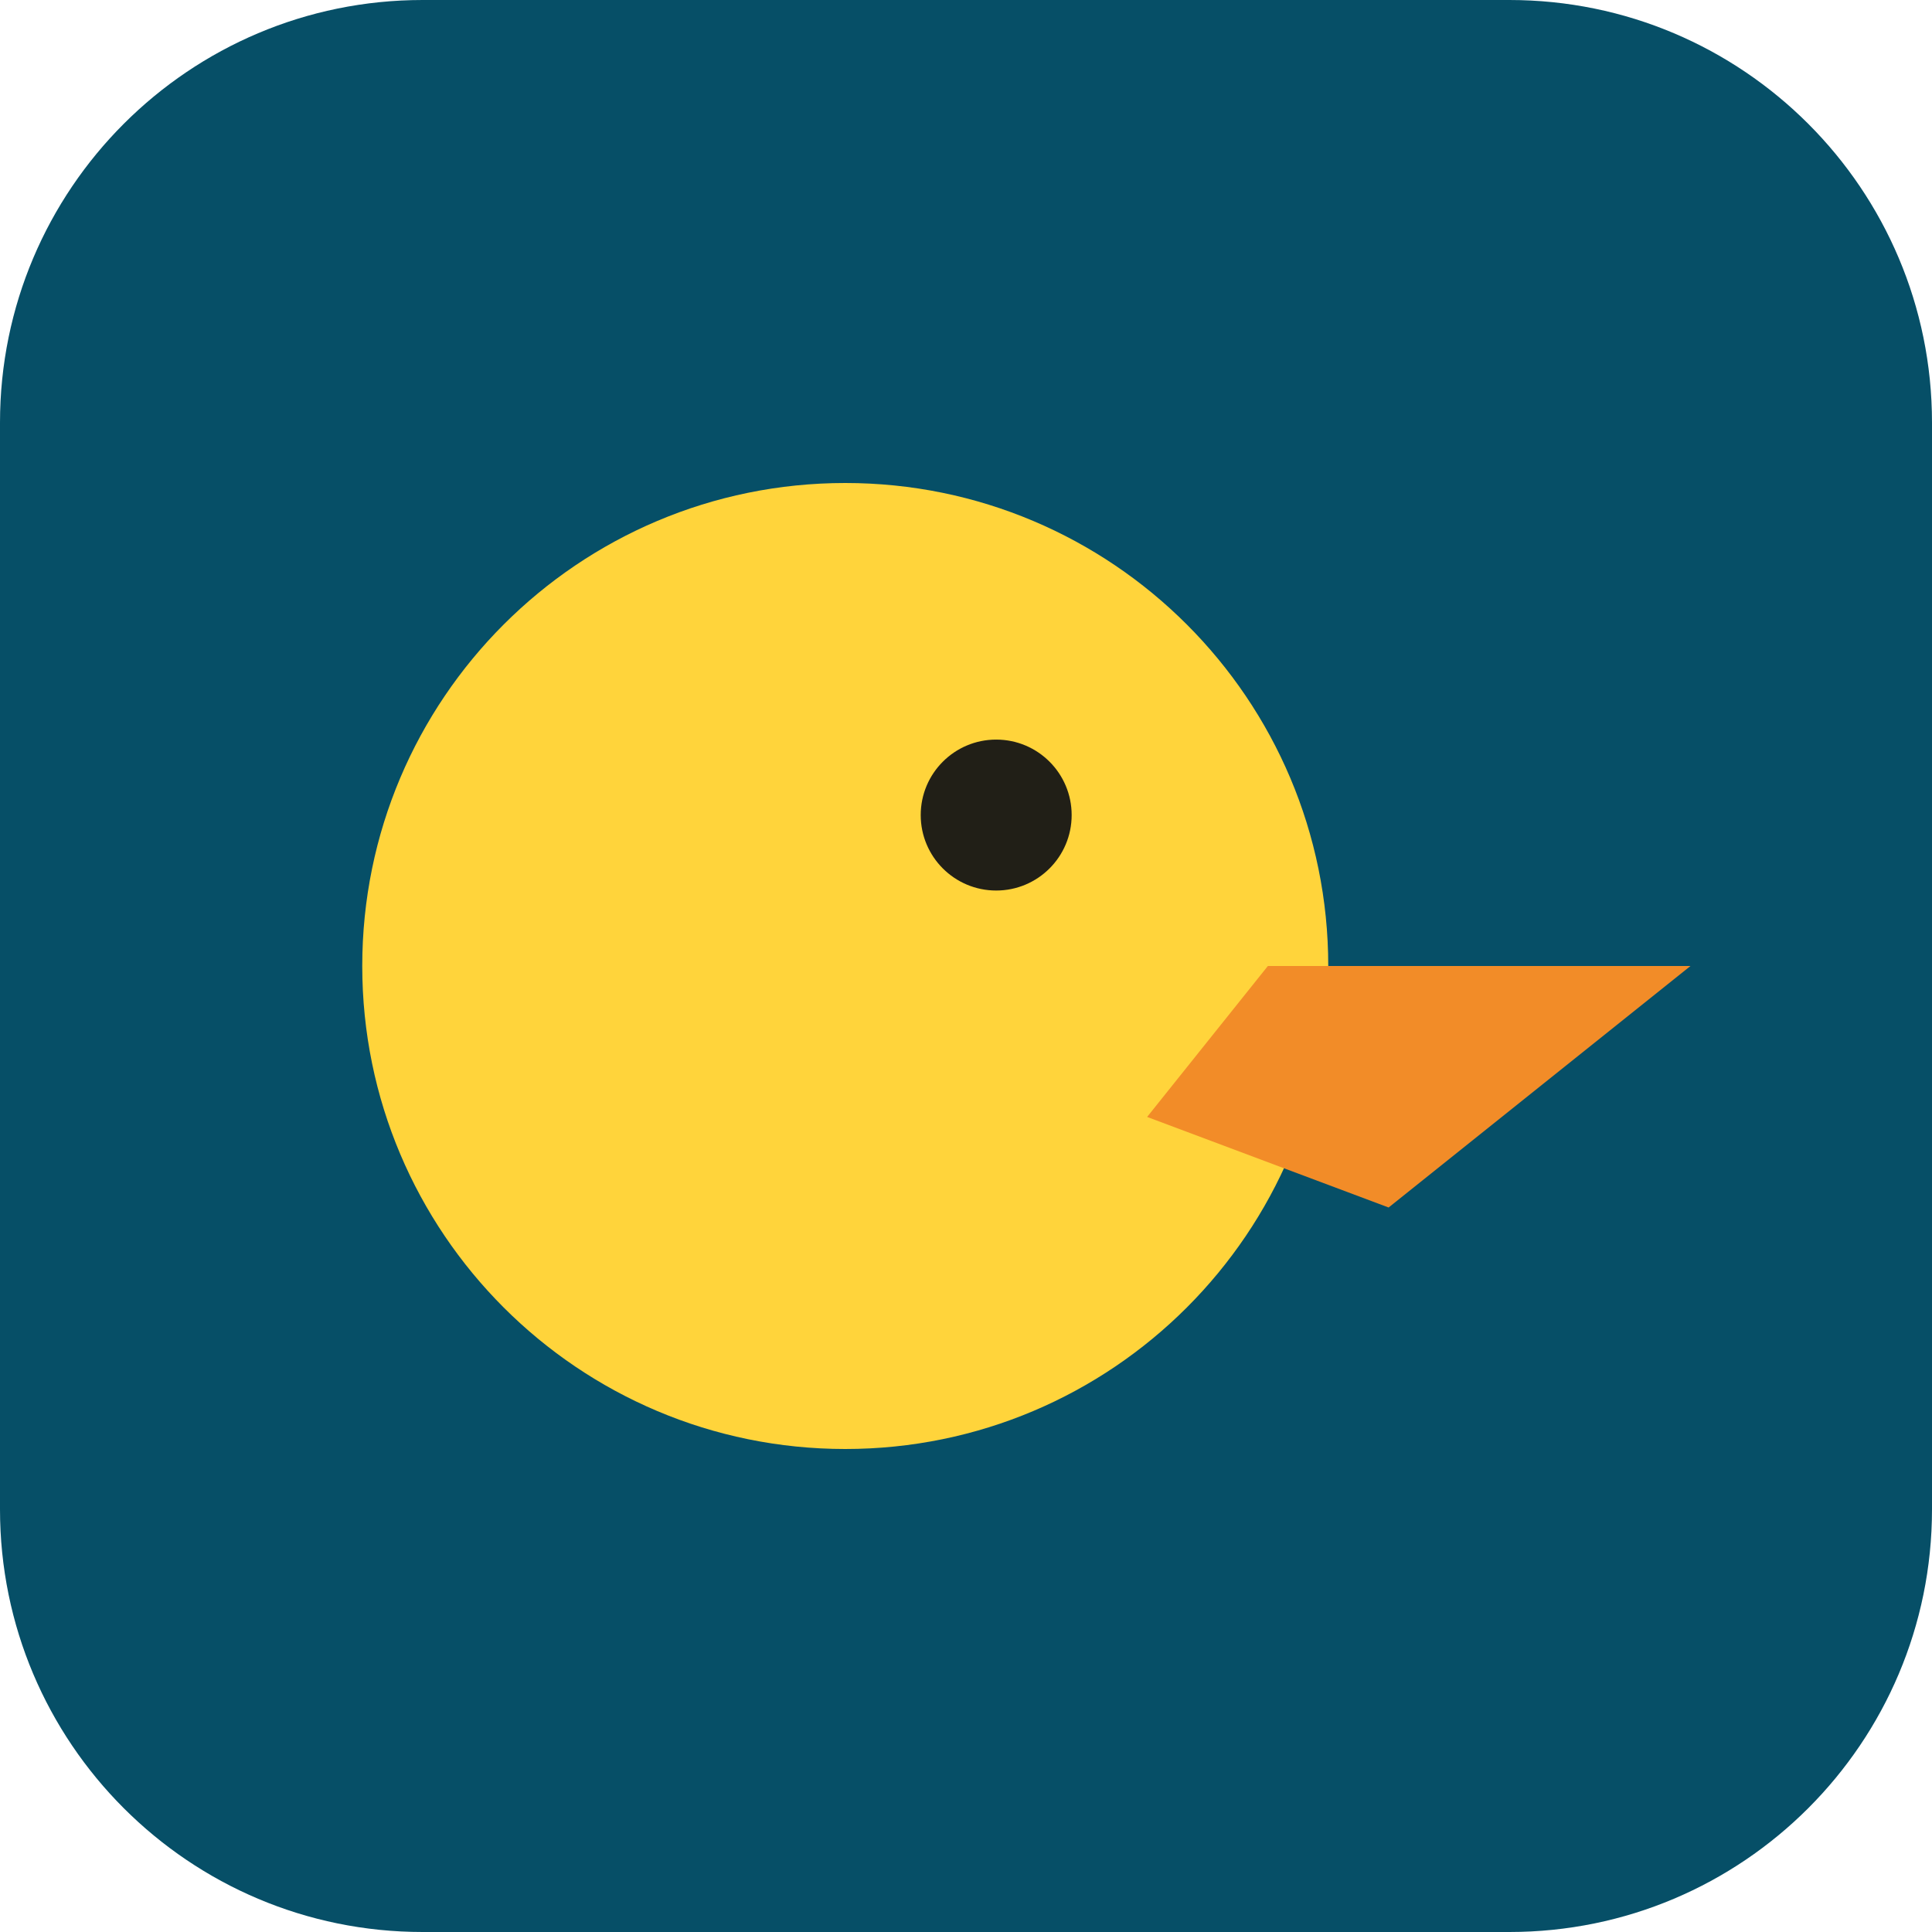
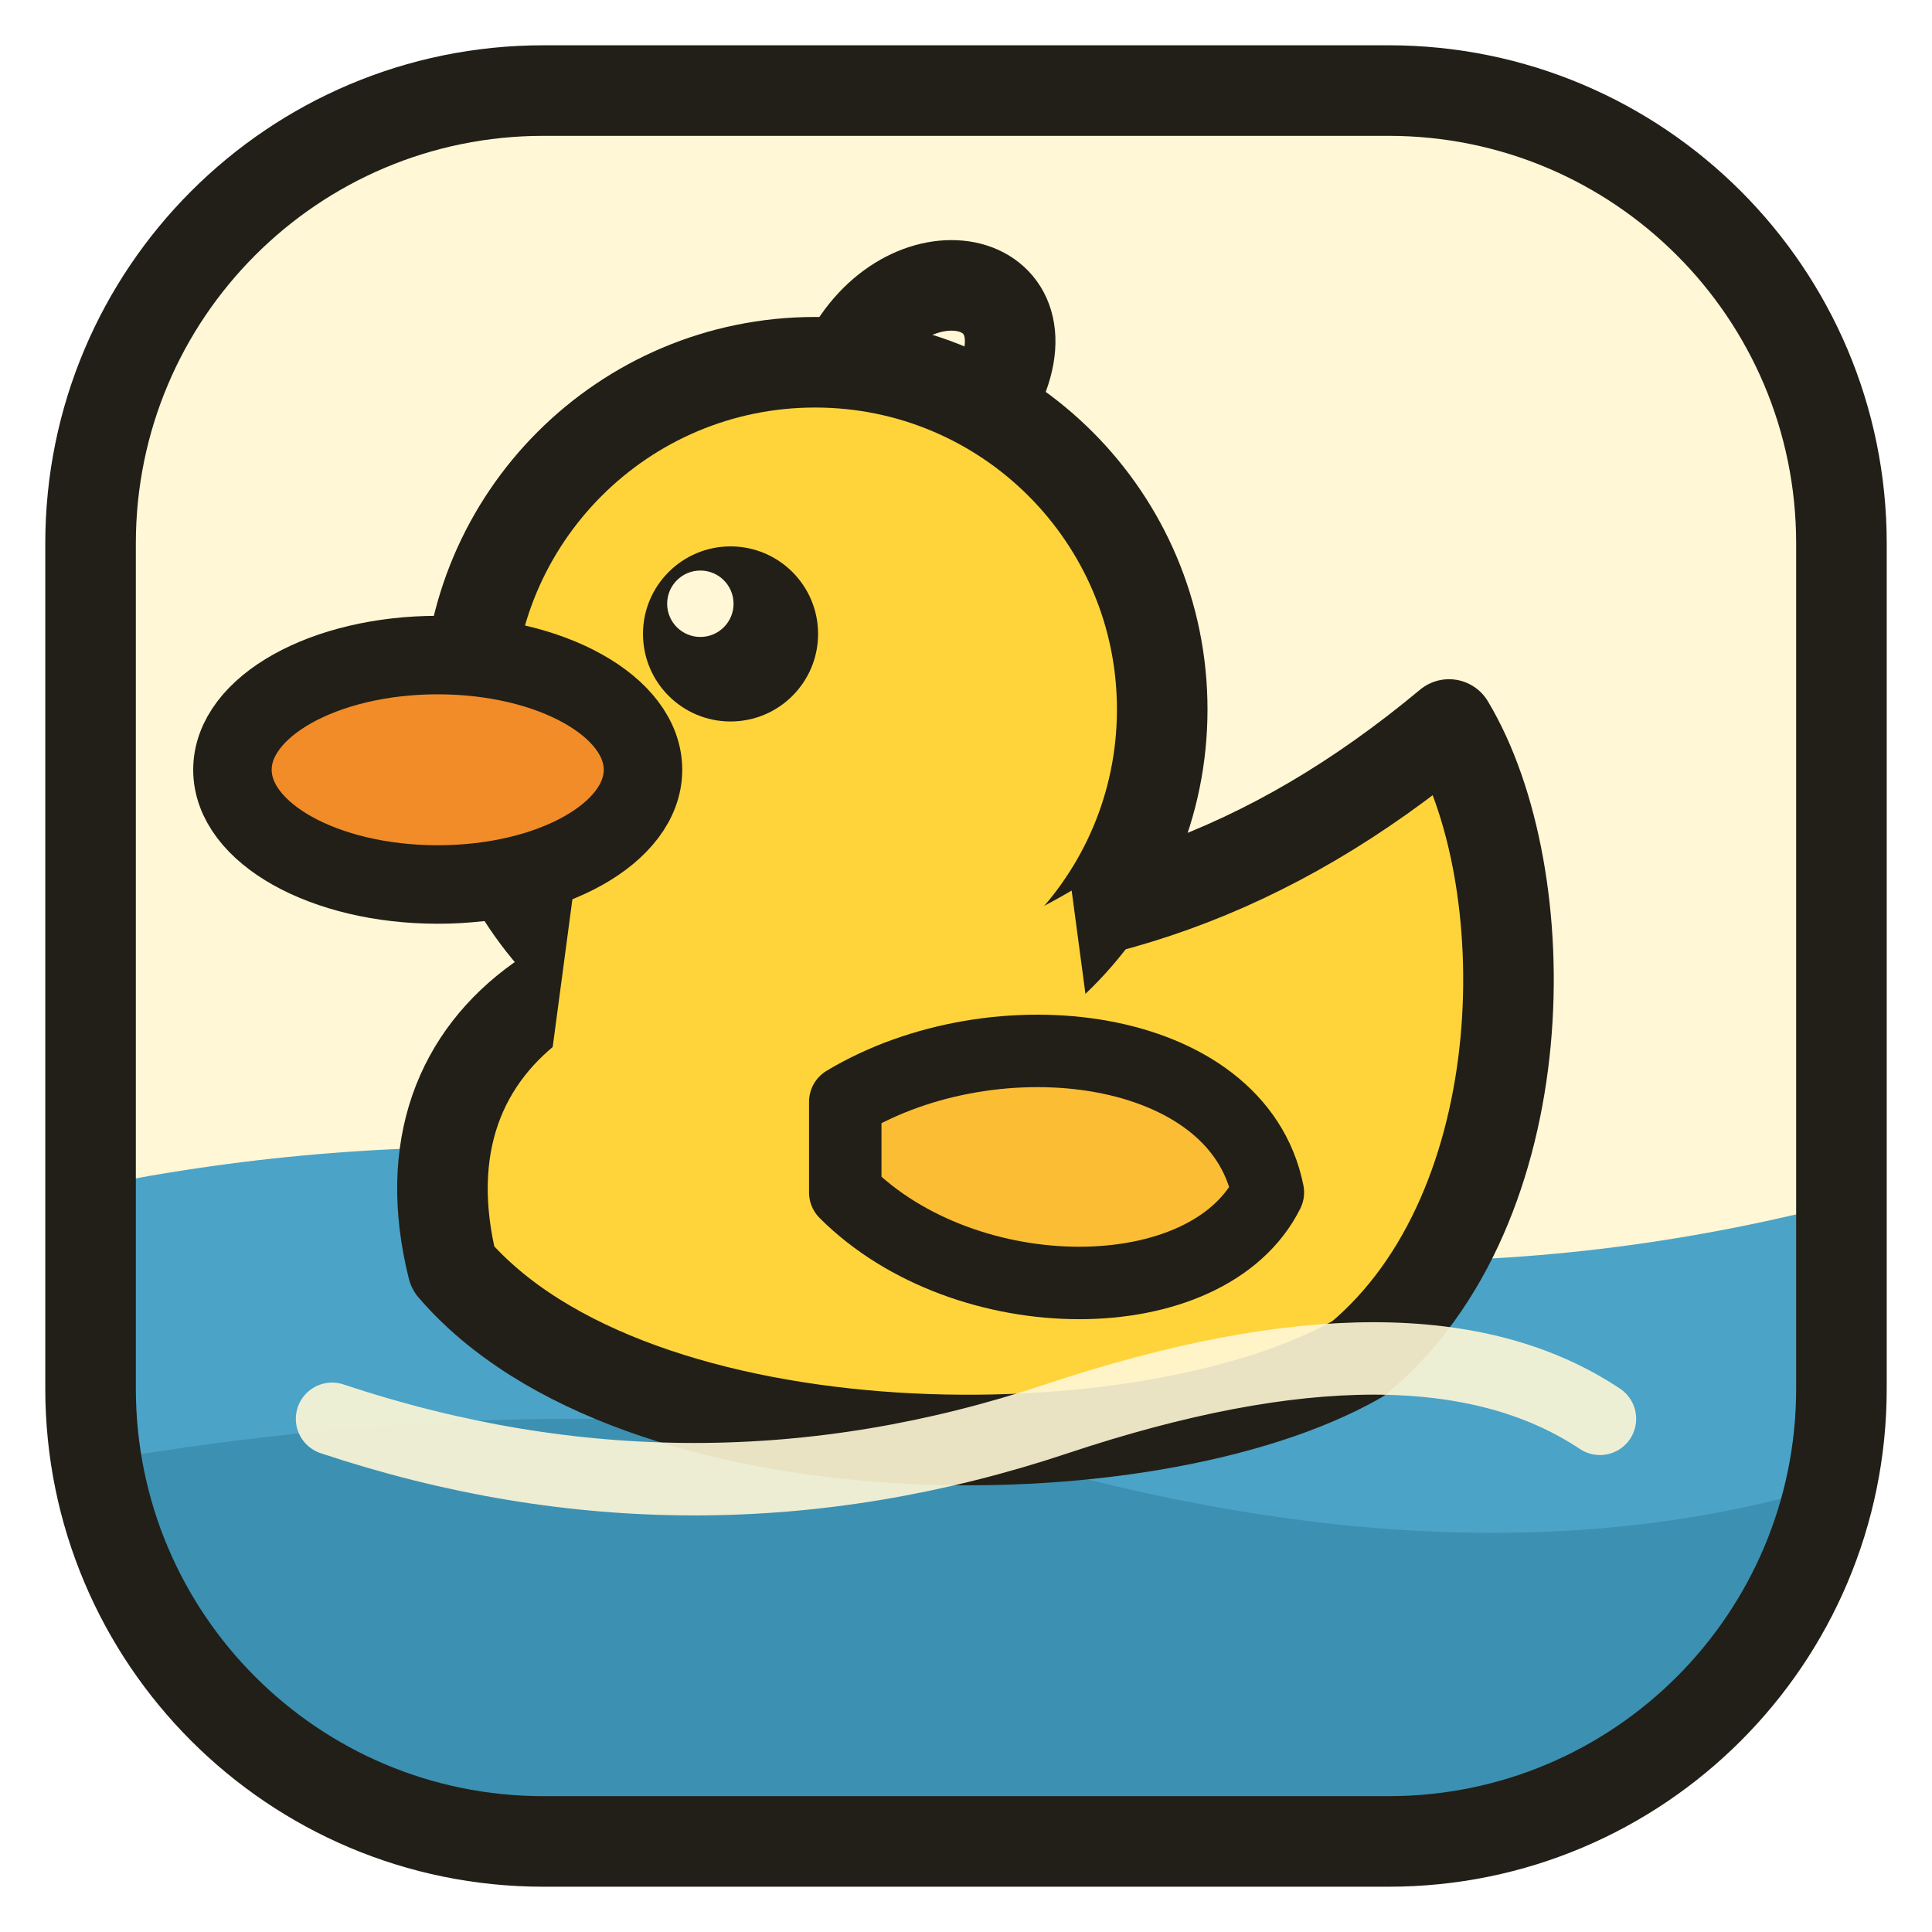
<svg xmlns="http://www.w3.org/2000/svg" viewBox="0 0 64 64">
-   <rect width="64" height="64" rx="14" fill="#064f67" />
-   <circle cx="28" cy="32" r="16" fill="#ffd43b" />
-   <circle cx="33" cy="27" r="2.5" fill="#211f17" />
-   <path d="M42 32h14l-10 8-8-3Z" fill="#f28c28" />
+   <defs>
+     <clipPath id="badge-clip">
+       <rect x="3" y="3" width="58" height="58" rx="15" />
+     </clipPath>
+   </defs>
+   <rect x="3" y="3" width="58" height="58" rx="15" fill="#FFF7D6" />
+   <g clip-path="url(#badge-clip)">
+     <path d="M0 40 Q16 36 32 40 T64 39 L64 64 L0 64 Z" fill="#4BA3C7" />
+     <path d="M0 49 Q20 45 36 49 T64 48 L64 64 L0 64 Z" fill="#064F67" opacity="0.22" />
+   </g>
+   <path d="M15 42 C13 34, 20 30, 29 31 C36 31, 42 29, 48 24 C51 29, 51 40, 45 45 C38 49, 21 49, 15 42 Z" fill="#FFD43B" stroke="#211F17" stroke-width="3" stroke-linejoin="round" />
+   <path d="M28 12 C30 8, 35 9, 33 13" fill="none" stroke="#211F17" stroke-width="3" stroke-linecap="round" />
+   <circle cx="27" cy="23.5" r="11.5" fill="#FFD43B" stroke="#211F17" stroke-width="3" />
+   <path d="M19 29.5 Q27 34.5 35.5 29.5 L36.5 37 L18 37 Z" fill="#FFD43B" />
+   <path d="M28 36.5 C33 33.5, 41 34.5, 42 39.5 C40 43.5, 32 43.5, 28 39.5 Z" fill="#F28C28" fill-opacity="0.32" stroke="#211F17" stroke-width="2.4" stroke-linecap="round" stroke-linejoin="round" />
+   <ellipse cx="14.5" cy="25.5" rx="6.8" ry="3.8" fill="#F28C28" stroke="#211F17" stroke-width="2.6" />
+   <circle cx="24.2" cy="21" r="2.9" fill="#211F17" />
+   <circle cx="23.2" cy="20" r="1.1" fill="#FFF7D6" />
+   <path d="M11 47 Q23 51 35 47 T53 47" fill="none" stroke="#FFF7D6" stroke-width="2.4" stroke-linecap="round" opacity="0.9" />
+   <rect x="3" y="3" width="58" height="58" rx="15" fill="none" stroke="#211F17" stroke-width="3" />
</svg>
